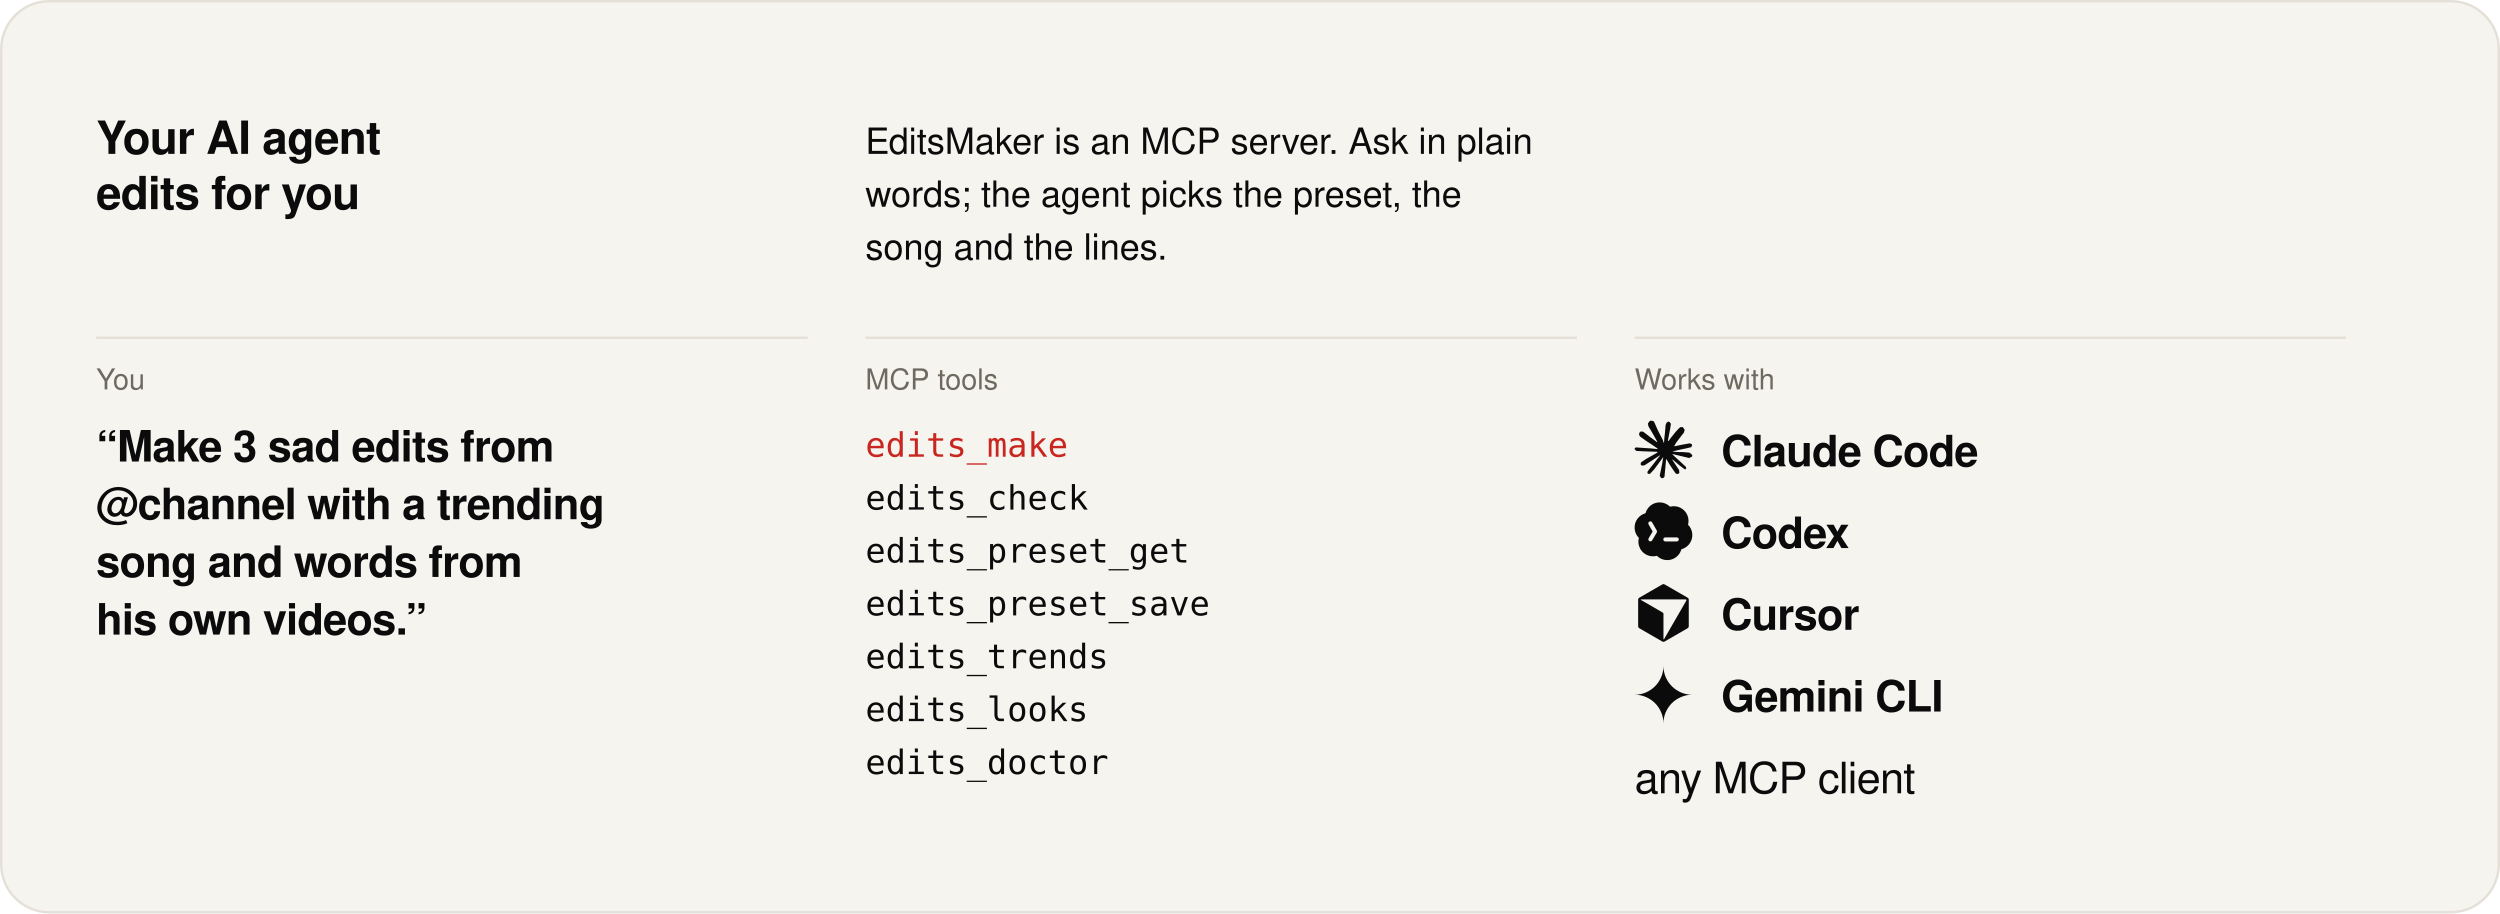
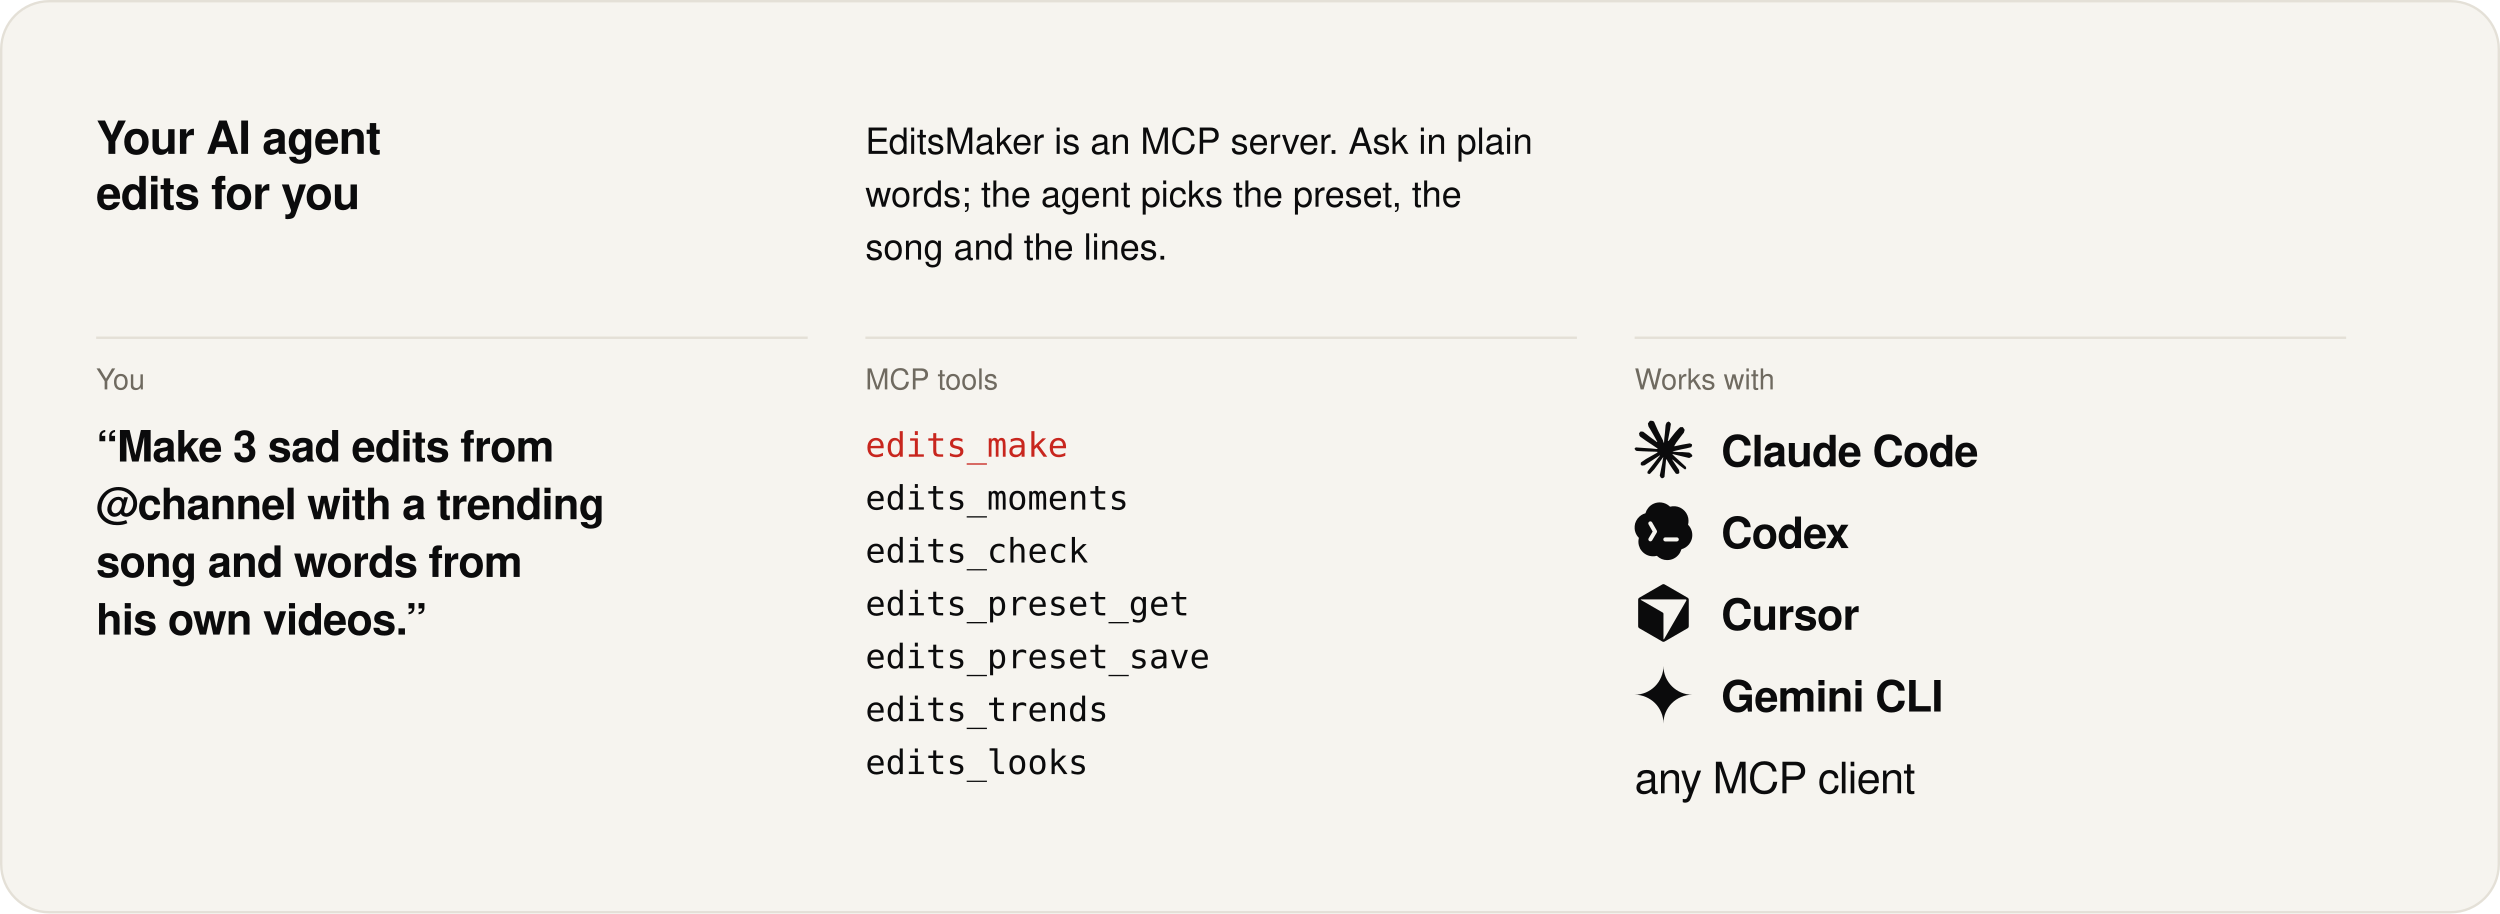
<svg xmlns="http://www.w3.org/2000/svg" width="1040" height="380" viewBox="0 0 1040 380" role="img" aria-label="Your AI agent edits for you: EditsMaker is an MCP server for Claude Code, Codex, Cursor, Gemini CLI and any MCP client">
  <rect x="0.5" y="0.5" width="1039" height="379" rx="20" fill="#F6F4EF" stroke="#E4E0D7" />
  <g transform="translate(40,40)">
    <text x="0" y="24" font-family="Helvetica Neue, Helvetica, Arial, Liberation Sans, sans-serif" font-weight="700" font-size="19" fill="#0B0B0C" text-anchor="start" letter-spacing="-0.3">Your AI agent</text>
    <text x="0" y="47" font-family="Helvetica Neue, Helvetica, Arial, Liberation Sans, sans-serif" font-weight="700" font-size="19" fill="#0B0B0C" text-anchor="start" letter-spacing="-0.3">edits for you</text>
    <text x="320" y="24" font-family="Helvetica Neue, Helvetica, Arial, Liberation Sans, sans-serif" font-weight="300" font-size="15" fill="#0B0B0C" text-anchor="start" letter-spacing="0">EditsMaker is an MCP server. Ask in plain</text>
    <text x="320" y="46" font-family="Helvetica Neue, Helvetica, Arial, Liberation Sans, sans-serif" font-weight="300" font-size="15" fill="#0B0B0C" text-anchor="start" letter-spacing="0">words; the agent picks the preset, the</text>
    <text x="320" y="68" font-family="Helvetica Neue, Helvetica, Arial, Liberation Sans, sans-serif" font-weight="300" font-size="15" fill="#0B0B0C" text-anchor="start" letter-spacing="0">song and the lines.</text>
    <line x1="0" y1="100.5" x2="296" y2="100.5" stroke="#E4E0D7" stroke-width="1" />
    <text x="0" y="122" font-family="Helvetica Neue, Helvetica, Arial, Liberation Sans, sans-serif" font-weight="400" font-size="12" fill="#6F6A60" text-anchor="start" letter-spacing="0">You</text>
    <line x1="320" y1="100.5" x2="616" y2="100.5" stroke="#E4E0D7" stroke-width="1" />
    <text x="320" y="122" font-family="Helvetica Neue, Helvetica, Arial, Liberation Sans, sans-serif" font-weight="400" font-size="12" fill="#6F6A60" text-anchor="start" letter-spacing="0">MCP tools</text>
    <line x1="640" y1="100.5" x2="936" y2="100.5" stroke="#E4E0D7" stroke-width="1" />
    <text x="640" y="122" font-family="Helvetica Neue, Helvetica, Arial, Liberation Sans, sans-serif" font-weight="400" font-size="12" fill="#6F6A60" text-anchor="start" letter-spacing="0">Works with</text>
    <text x="0" y="152" font-family="Helvetica Neue, Helvetica, Arial, Liberation Sans, sans-serif" font-weight="700" font-size="18" fill="#0B0B0C" text-anchor="start" letter-spacing="-0.3">“Make 3 sad edits from</text>
    <text x="0" y="176" font-family="Helvetica Neue, Helvetica, Arial, Liberation Sans, sans-serif" font-weight="700" font-size="18" fill="#0B0B0C" text-anchor="start" letter-spacing="-0.3">@channel with a trending</text>
    <text x="0" y="200" font-family="Helvetica Neue, Helvetica, Arial, Liberation Sans, sans-serif" font-weight="700" font-size="18" fill="#0B0B0C" text-anchor="start" letter-spacing="-0.3">song and words from</text>
    <text x="0" y="224" font-family="Helvetica Neue, Helvetica, Arial, Liberation Sans, sans-serif" font-weight="700" font-size="18" fill="#0B0B0C" text-anchor="start" letter-spacing="-0.3">his own videos.”</text>
    <text x="320" y="150" font-family="ui-monospace, JetBrains Mono, SF Mono, Menlo, monospace" font-weight="400" font-size="14" fill="#C8261E" text-anchor="start" letter-spacing="0">edits_make</text>
-     <text x="320" y="172" font-family="ui-monospace, JetBrains Mono, SF Mono, Menlo, monospace" font-weight="400" font-size="14" fill="#0B0B0C" text-anchor="start" letter-spacing="0">edits_check</text>
-     <text x="320" y="194" font-family="ui-monospace, JetBrains Mono, SF Mono, Menlo, monospace" font-weight="400" font-size="14" fill="#0B0B0C" text-anchor="start" letter-spacing="0">edits_preset_get</text>
-     <text x="320" y="216" font-family="ui-monospace, JetBrains Mono, SF Mono, Menlo, monospace" font-weight="400" font-size="14" fill="#0B0B0C" text-anchor="start" letter-spacing="0">edits_preset_save</text>
-     <text x="320" y="238" font-family="ui-monospace, JetBrains Mono, SF Mono, Menlo, monospace" font-weight="400" font-size="14" fill="#0B0B0C" text-anchor="start" letter-spacing="0">edits_trends</text>
-     <text x="320" y="260" font-family="ui-monospace, JetBrains Mono, SF Mono, Menlo, monospace" font-weight="400" font-size="14" fill="#0B0B0C" text-anchor="start" letter-spacing="0">edits_looks</text>
-     <text x="320" y="282" font-family="ui-monospace, JetBrains Mono, SF Mono, Menlo, monospace" font-weight="400" font-size="14" fill="#0B0B0C" text-anchor="start" letter-spacing="0">edits_doctor</text>
+     <text x="320" y="172" font-family="ui-monospace, JetBrains Mono, SF Mono, Menlo, monospace" font-weight="400" font-size="14" fill="#0B0B0C" text-anchor="start" letter-spacing="0">edits_moments</text>
+     <text x="320" y="194" font-family="ui-monospace, JetBrains Mono, SF Mono, Menlo, monospace" font-weight="400" font-size="14" fill="#0B0B0C" text-anchor="start" letter-spacing="0">edits_check</text>
+     <text x="320" y="216" font-family="ui-monospace, JetBrains Mono, SF Mono, Menlo, monospace" font-weight="400" font-size="14" fill="#0B0B0C" text-anchor="start" letter-spacing="0">edits_preset_get</text>
+     <text x="320" y="238" font-family="ui-monospace, JetBrains Mono, SF Mono, Menlo, monospace" font-weight="400" font-size="14" fill="#0B0B0C" text-anchor="start" letter-spacing="0">edits_preset_save</text>
+     <text x="320" y="260" font-family="ui-monospace, JetBrains Mono, SF Mono, Menlo, monospace" font-weight="400" font-size="14" fill="#0B0B0C" text-anchor="start" letter-spacing="0">edits_trends</text>
+     <text x="320" y="282" font-family="ui-monospace, JetBrains Mono, SF Mono, Menlo, monospace" font-weight="400" font-size="14" fill="#0B0B0C" text-anchor="start" letter-spacing="0">edits_looks</text>
    <path transform="translate(640,135) scale(1)" d="m4.714 15.956 4.717-2.647.079-.231-.079-.128h-.231l-.789-.049-2.696-.073-2.337-.097-2.265-.121-.571-.121-.534-.704.055-.352.48-.322.686.061 1.518.103 2.277.158 1.651.097 2.447.255h.389l.055-.158-.134-.097-.103-.097L6.973 9.836l-2.55-1.688-1.336-.971-.723-.492-.364-.461-.158-1.008.656-.723.88.061.225.061.892.686 1.906 1.475 2.489 1.834.364.303.146-.103.018-.073-.164-.273-1.354-2.447-1.445-2.489-.643-1.032-.17-.619c-.061-.255-.103-.467-.103-.729L6.287.134 6.7 0l.996.134.419.364.619 1.415 1.002 2.228 1.554 3.03.455.898.243.832.091.255h.158v-.146l.128-1.706.237-2.095.231-2.696.079-.759.376-.911.747-.492.583.279.48.686-.067.443-.285 1.852-.559 2.902-.364 1.943h.212l.243-.243.984-1.305 1.651-2.064.729-.82.85-.905.546-.431h1.032l.759 1.129-.34 1.166-1.062 1.348-.88 1.141-1.263 1.7-.789 1.36.073.109.188-.018 2.853-.607 1.542-.279 1.84-.316.832.389.091.395-.328.807-1.967.486-2.307.461-3.436.814-.043.03.049.061 1.548.146.662.036h1.621l3.018.225.789.522.474.638-.079.486-1.214.619-1.639-.389-3.825-.911-1.311-.328h-.182v.109l1.093 1.069 2.003 1.809 2.507 2.331.128.577-.322.455-.34-.049-2.204-1.657-.85-.747-1.925-1.621h-.128v.17l.443.65 2.344 3.521.121 1.081-.17.352-.607.212-.668-.121-1.372-1.925L14.38 17.959l-1.141-1.943-.14.079-.674 7.255-.316.37-.729.279-.607-.461-.322-.747.322-1.475.389-1.925.316-1.53.285-1.9.17-.631-.012-.043-.14.018-1.433 1.967-2.18 2.945-1.724 1.846-.413.164-.716-.37.067-.662.401-.589 2.386-3.036 1.439-1.882.929-1.087-.006-.158h-.055l-6.338 4.116-1.129.146-.486-.455.061-.747.231-.243 1.906-1.311Z" fill="#0B0B0C" fill-rule="evenodd" />
    <text x="676" y="154" font-family="Helvetica Neue, Helvetica, Arial, Liberation Sans, sans-serif" font-weight="700" font-size="18" fill="#0B0B0C" text-anchor="start" letter-spacing="-0.3">Claude Code</text>
    <path transform="translate(640,169) scale(1)" d="M8.086.457a6.105 6.105 0 013.046-.415c1.333.153 2.521.72 3.564 1.7a.117.117 0 00.107.029c1.408-.346 2.762-.224 4.061.366l.063.03.154.076c1.357.703 2.33 1.77 2.918 3.198.278.679.418 1.388.421 2.126a5.655 5.655 0 01-.18 1.631.167.167 0 00.04.155 5.982 5.982 0 011.578 2.891c.385 1.901-.01 3.615-1.183 5.14l-.182.22a6.063 6.063 0 01-2.934 1.851.162.162 0 00-.108.102c-.255.736-.511 1.364-.987 1.992-1.199 1.582-2.962 2.462-4.948 2.451-1.583-.008-2.986-.587-4.21-1.736a.145.145 0 00-.14-.032c-.518.167-1.04.191-1.604.185a5.924 5.924 0 01-2.595-.622 6.058 6.058 0 01-2.146-1.781c-.203-.269-.404-.522-.551-.821a7.74 7.74 0 01-.495-1.283 6.11 6.11 0 01-.017-3.064.166.166 0 00.008-.074.115.115 0 00-.037-.064 5.958 5.958 0 01-1.38-2.202 5.196 5.196 0 01-.333-1.589 6.915 6.915 0 01.188-2.132c.45-1.484 1.309-2.648 2.577-3.493.282-.188.55-.334.802-.438.286-.12.573-.22.861-.304a.129.129 0 00.087-.087A6.016 6.016 0 015.635 2.31C6.315 1.464 7.132.846 8.086.457zm-.804 7.85a.848.848 0 00-1.473.842l1.694 2.965-1.688 2.848a.849.849 0 001.46.864l1.94-3.272a.849.849 0 00.007-.854l-1.94-3.393zm5.446 6.24a.849.849 0 000 1.695h4.848a.849.849 0 000-1.696h-4.848z" fill="#0B0B0C" fill-rule="evenodd" />
    <text x="676" y="188" font-family="Helvetica Neue, Helvetica, Arial, Liberation Sans, sans-serif" font-weight="700" font-size="18" fill="#0B0B0C" text-anchor="start" letter-spacing="-0.3">Codex</text>
    <path transform="translate(640,203) scale(1)" d="M11.503.131 1.891 5.678a.84.84 0 0 0-.42.726v11.188c0 .3.162.575.42.724l9.609 5.55a1 1 0 0 0 .998 0l9.61-5.55a.84.84 0 0 0 .42-.724V6.404a.84.84 0 0 0-.42-.726L12.497.131a1.01 1.01 0 0 0-.996 0M2.657 6.338h18.55c.263 0 .43.287.297.515L12.23 22.918c-.062.107-.229.064-.229-.06V12.335a.59.59 0 0 0-.295-.51l-9.11-5.257c-.109-.063-.064-.23.061-.23" fill="#0B0B0C" fill-rule="evenodd" />
    <text x="676" y="222" font-family="Helvetica Neue, Helvetica, Arial, Liberation Sans, sans-serif" font-weight="700" font-size="18" fill="#0B0B0C" text-anchor="start" letter-spacing="-0.3">Cursor</text>
    <path transform="translate(640,237) scale(1)" d="M11.04 19.32Q12 21.51 12 24q0-2.49.93-4.68.96-2.19 2.58-3.81t3.81-2.55Q21.51 12 24 12q-2.49 0-4.68-.93a12.3 12.3 0 0 1-3.81-2.58 12.3 12.3 0 0 1-2.58-3.81Q12 2.49 12 0q0 2.49-.96 4.68-.93 2.19-2.55 3.81a12.3 12.3 0 0 1-3.81 2.58Q2.49 12 0 12q2.49 0 4.68.96 2.19.93 3.81 2.55t2.55 3.81" fill="#0B0B0C" fill-rule="evenodd" />
    <text x="676" y="256" font-family="Helvetica Neue, Helvetica, Arial, Liberation Sans, sans-serif" font-weight="700" font-size="18" fill="#0B0B0C" text-anchor="start" letter-spacing="-0.3">Gemini CLI</text>
    <text x="640" y="290" font-family="Helvetica Neue, Helvetica, Arial, Liberation Sans, sans-serif" font-weight="300" font-size="18" fill="#0B0B0C" text-anchor="start" letter-spacing="-0.3">any MCP client</text>
  </g>
</svg>
